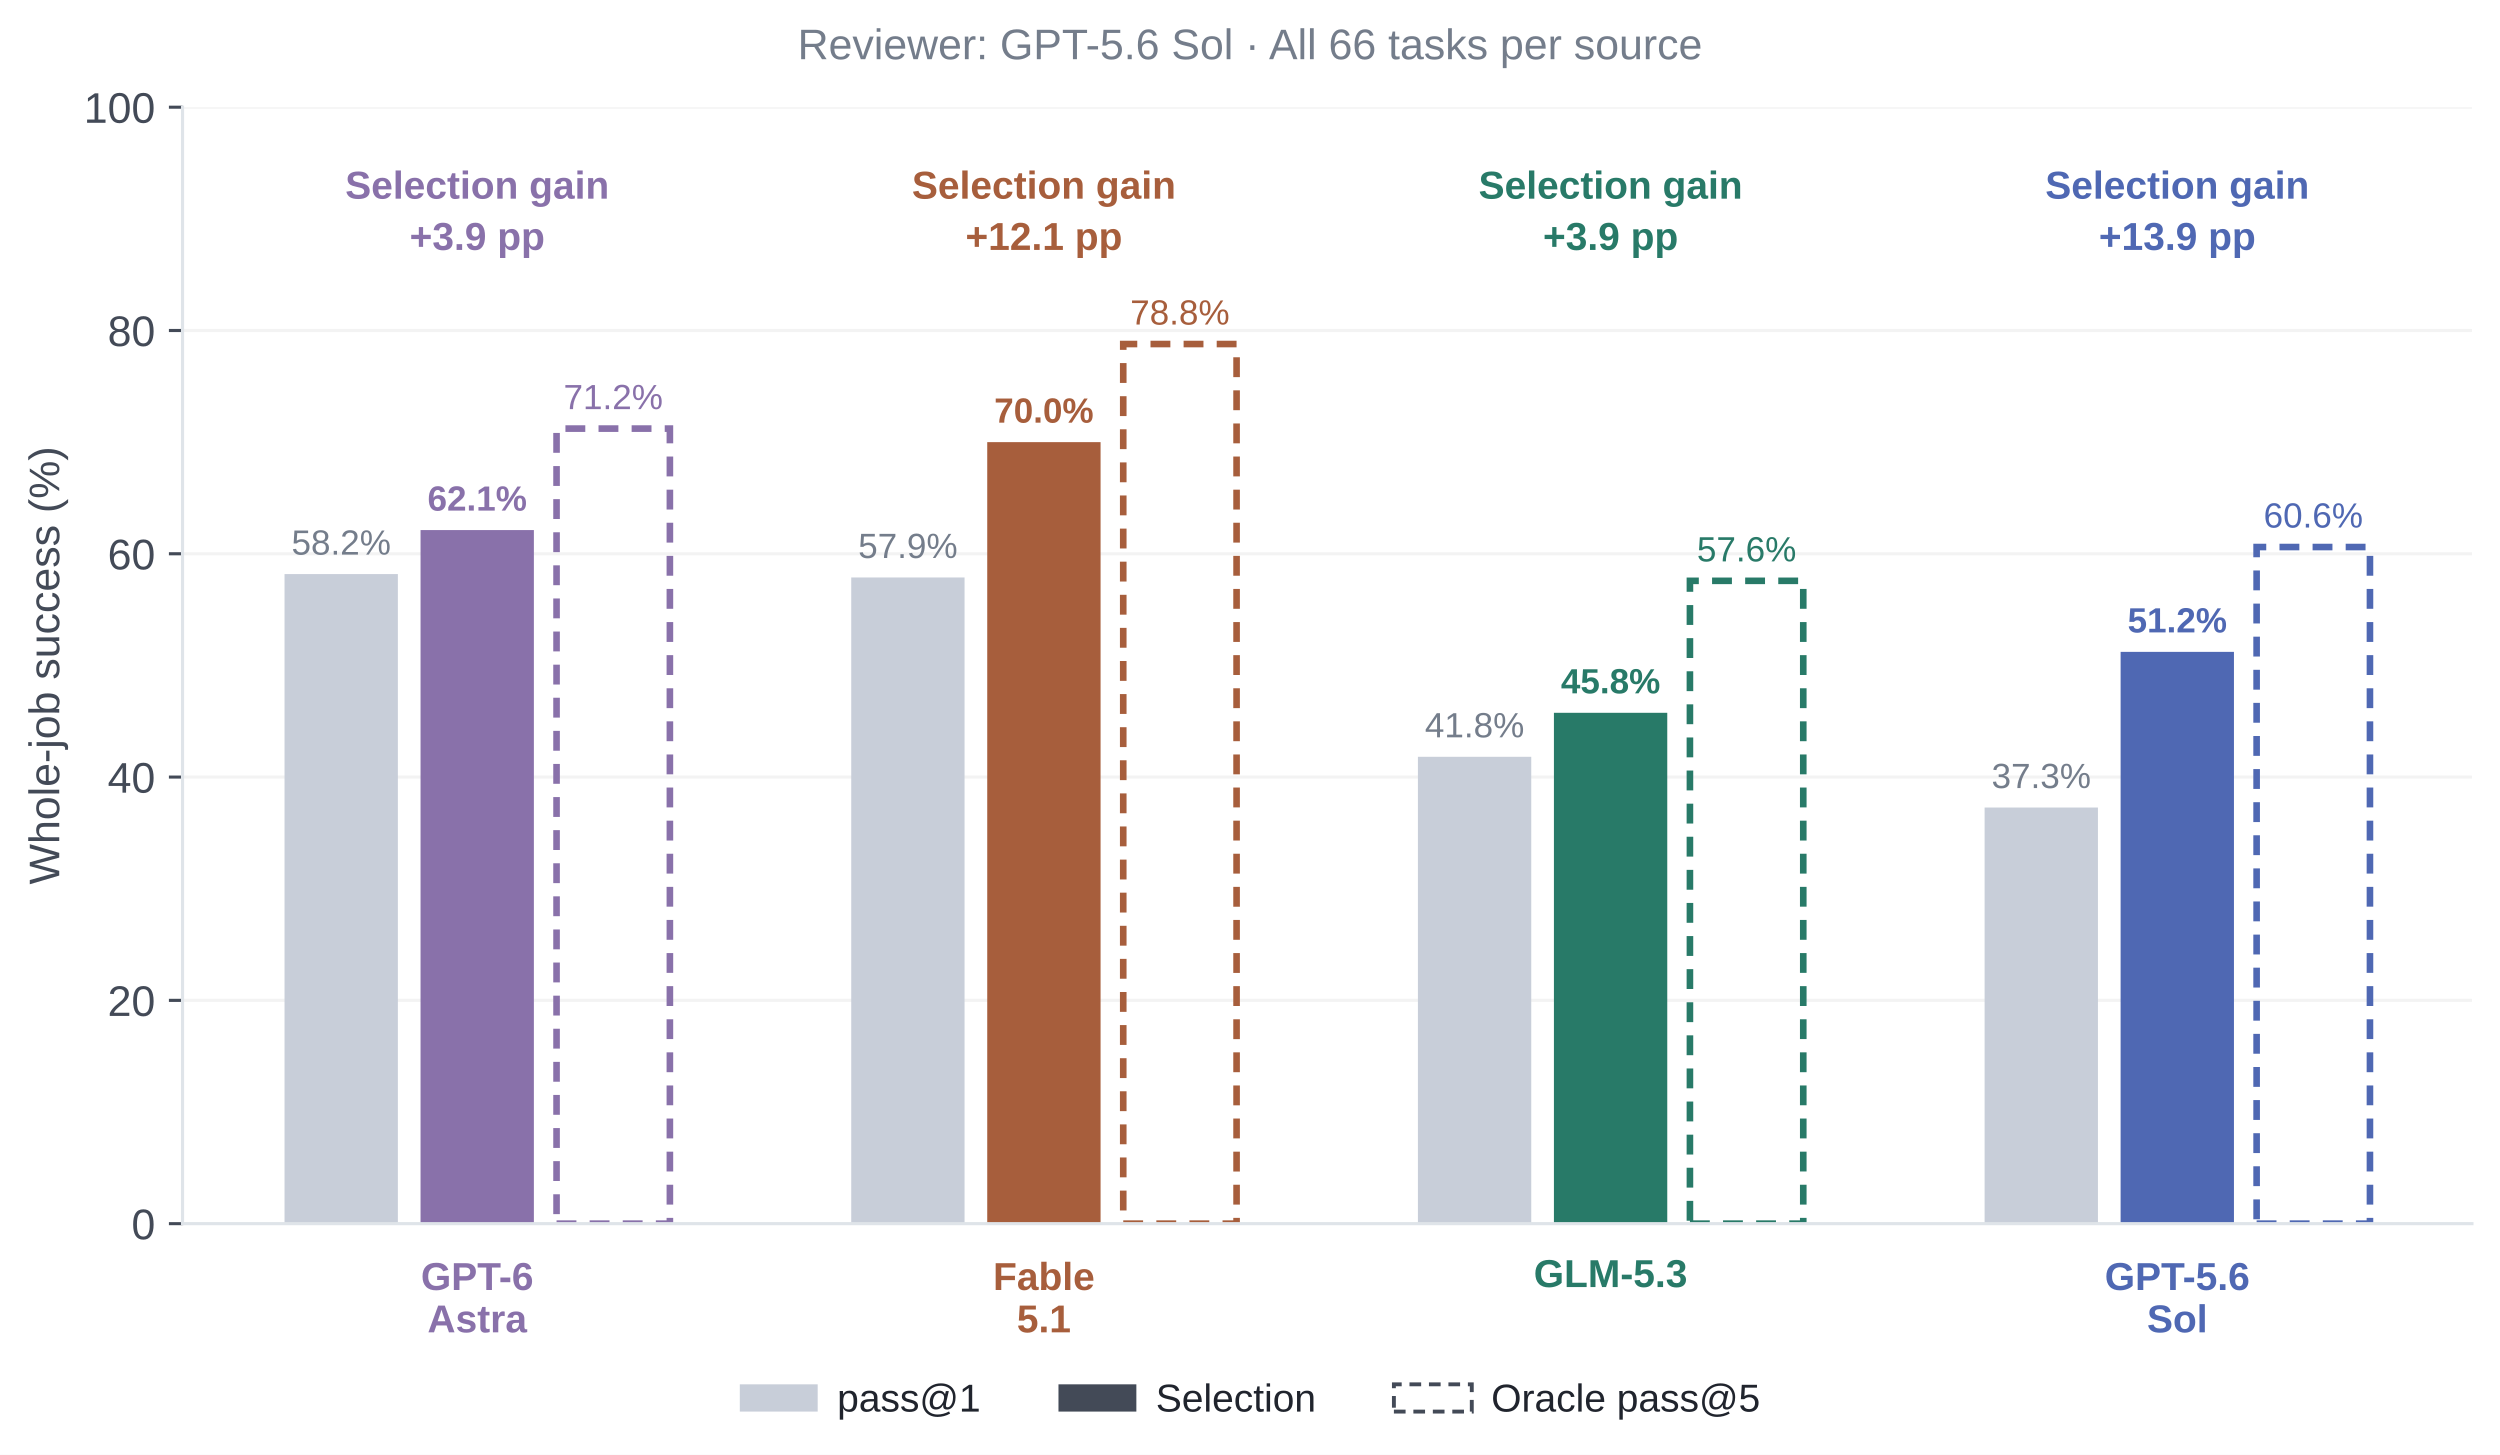
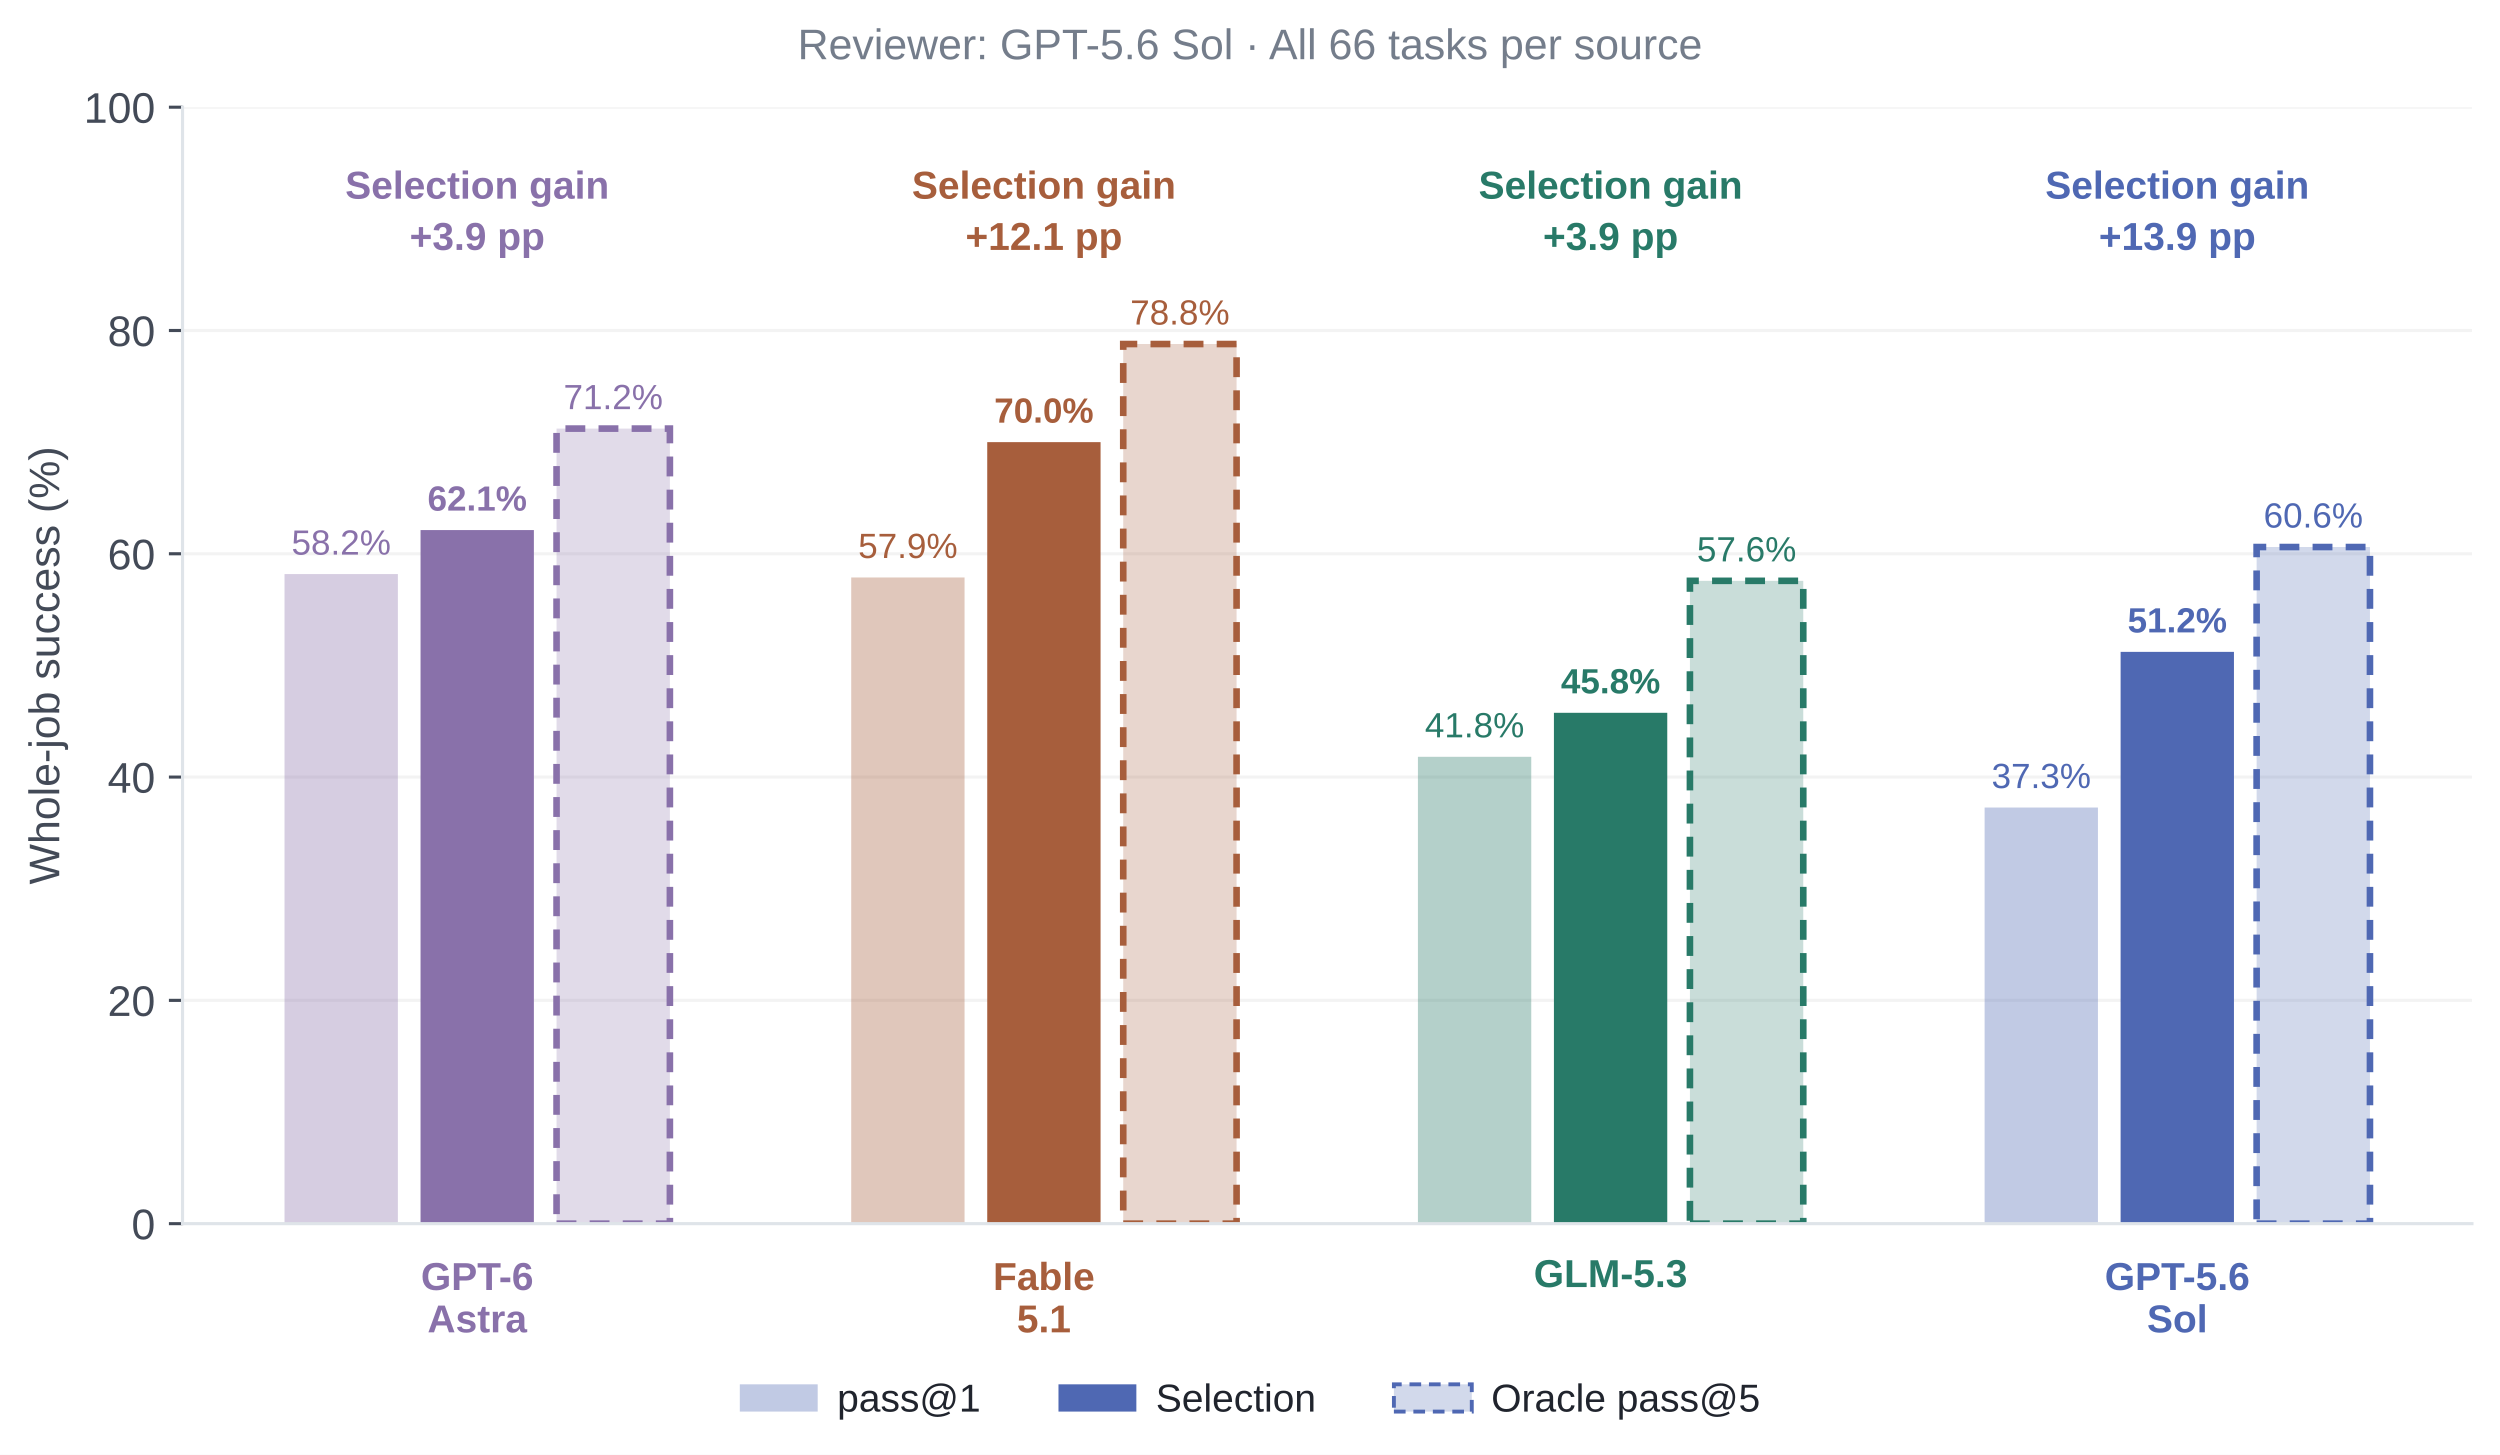
<svg xmlns="http://www.w3.org/2000/svg" xmlns:xlink="http://www.w3.org/1999/xlink" width="642pt" height="373.6pt" viewBox="0 0 642 373.6" version="1.1">
  <defs>
    <style type="text/css">*{stroke-linejoin: round; stroke-linecap: butt}</style>
  </defs>
  <g id="figure_1">
    <g id="patch_1">
      <path d="M 0 373.6  L 642 373.6  L 642 0  L 0 0  z " style="fill: #ffffff" />
    </g>
    <g id="axes_1">
      <g id="patch_2">
        <path d="M 46.875 314.236  L 634.8 314.236  L 634.8 27.528  L 46.875 27.528  z " style="fill: #ffffff" />
      </g>
      <g id="matplotlib.axis_1">
        <g id="xtick_1">
          <g id="line2d_1" />
          <g id="text_1">
            <text style="font-weight: 700; font-size: 10px; font-family: 'Arial', 'DejaVu Sans', sans-serif; fill: #8971aa" transform="translate(108.1004 331.2659)">GPT-6</text>
            <text style="font-weight: 700; font-size: 10px; font-family: 'Arial', 'DejaVu Sans', sans-serif; fill: #8971aa" transform="translate(109.7652 342.1497)">Astra</text>
          </g>
        </g>
        <g id="xtick_2">
          <g id="line2d_2" />
          <g id="text_2">
            <text style="font-weight: 700; font-size: 10px; font-family: 'Arial', 'DejaVu Sans', sans-serif; fill: #a75e3c" transform="translate(255.0162 331.2659)">Fable</text>
            <text style="font-weight: 700; font-size: 10px; font-family: 'Arial', 'DejaVu Sans', sans-serif; fill: #a75e3c" transform="translate(261.124 342.1497)">5.1</text>
          </g>
        </g>
        <g id="xtick_3">
          <g id="line2d_3" />
          <g id="text_3">
            <text style="font-weight: 700; font-size: 10px; font-family: 'Arial', 'DejaVu Sans', sans-serif; text-anchor: middle; fill: #287a68" x="413.6" y="330.516" transform="rotate(-0 413.6 330.5164)">GLM-5.3</text>
          </g>
        </g>
        <g id="xtick_4">
          <g id="line2d_4" />
          <g id="text_4">
            <text style="font-weight: 700; font-size: 10px; font-family: 'Arial', 'DejaVu Sans', sans-serif; fill: #4f68b3" transform="translate(540.5088 331.2659)">GPT-5.6</text>
            <text style="font-weight: 700; font-size: 10px; font-family: 'Arial', 'DejaVu Sans', sans-serif; fill: #4f68b3" transform="translate(551.3479 342.1497)">Sol</text>
          </g>
        </g>
      </g>
      <g id="matplotlib.axis_2">
        <g id="ytick_1">
          <g id="line2d_5">
            <path d="M 46.875 314.236  L 634.8 314.236  " clip-path="url(#pb95ade449a)" style="fill: none; stroke: #b0b0b0; stroke-opacity: 0.15; stroke-width: 0.8; stroke-linecap: square" />
          </g>
          <g id="line2d_6">
            <defs>
              <path id="md40062f3c9" d="M 0 0  L -3.5 0  " style="stroke: #434a57; stroke-width: 0.8" />
            </defs>
            <g>
              <use xlink:href="#md40062f3c9" x="46.875" y="314.236" style="fill: #434a57; stroke: #434a57; stroke-width: 0.8" />
            </g>
          </g>
          <g id="text_5">
            <text style="font-size: 11px; font-family: 'Arial', 'DejaVu Sans', sans-serif; text-anchor: end; fill: #434a57" x="39.875" y="318.24" transform="rotate(-0 39.87455 318.2403)">0</text>
          </g>
        </g>
        <g id="ytick_2">
          <g id="line2d_7">
            <path d="M 46.875 256.894  L 634.8 256.894  " clip-path="url(#pb95ade449a)" style="fill: none; stroke: #b0b0b0; stroke-opacity: 0.15; stroke-width: 0.8; stroke-linecap: square" />
          </g>
          <g id="line2d_8">
            <g>
              <use xlink:href="#md40062f3c9" x="46.875" y="256.894" style="fill: #434a57; stroke: #434a57; stroke-width: 0.8" />
            </g>
          </g>
          <g id="text_6">
            <text style="font-size: 11px; font-family: 'Arial', 'DejaVu Sans', sans-serif; text-anchor: end; fill: #434a57" x="39.875" y="260.899" transform="rotate(-0 39.87455 260.8986)">20</text>
          </g>
        </g>
        <g id="ytick_3">
          <g id="line2d_9">
            <path d="M 46.875 199.553  L 634.8 199.553  " clip-path="url(#pb95ade449a)" style="fill: none; stroke: #b0b0b0; stroke-opacity: 0.15; stroke-width: 0.8; stroke-linecap: square" />
          </g>
          <g id="line2d_10">
            <g>
              <use xlink:href="#md40062f3c9" x="46.875" y="199.553" style="fill: #434a57; stroke: #434a57; stroke-width: 0.8" />
            </g>
          </g>
          <g id="text_7">
            <text style="font-size: 11px; font-family: 'Arial', 'DejaVu Sans', sans-serif; text-anchor: end; fill: #434a57" x="39.875" y="203.557" transform="rotate(-0 39.87455 203.557)">40</text>
          </g>
        </g>
        <g id="ytick_4">
          <g id="line2d_11">
            <path d="M 46.875 142.211  L 634.8 142.211  " clip-path="url(#pb95ade449a)" style="fill: none; stroke: #b0b0b0; stroke-opacity: 0.15; stroke-width: 0.8; stroke-linecap: square" />
          </g>
          <g id="line2d_12">
            <g>
              <use xlink:href="#md40062f3c9" x="46.875" y="142.211" style="fill: #434a57; stroke: #434a57; stroke-width: 0.8" />
            </g>
          </g>
          <g id="text_8">
            <text style="font-size: 11px; font-family: 'Arial', 'DejaVu Sans', sans-serif; text-anchor: end; fill: #434a57" x="39.875" y="146.215" transform="rotate(-0 39.87455 146.2153)">60</text>
          </g>
        </g>
        <g id="ytick_5">
          <g id="line2d_13">
            <path d="M 46.875 84.87  L 634.8 84.87  " clip-path="url(#pb95ade449a)" style="fill: none; stroke: #b0b0b0; stroke-opacity: 0.15; stroke-width: 0.8; stroke-linecap: square" />
          </g>
          <g id="line2d_14">
            <g>
              <use xlink:href="#md40062f3c9" x="46.875" y="84.87" style="fill: #434a57; stroke: #434a57; stroke-width: 0.8" />
            </g>
          </g>
          <g id="text_9">
            <text style="font-size: 11px; font-family: 'Arial', 'DejaVu Sans', sans-serif; text-anchor: end; fill: #434a57" x="39.875" y="88.874" transform="rotate(-0 39.87455 88.87368)">80</text>
          </g>
        </g>
        <g id="ytick_6">
          <g id="line2d_15">
            <path d="M 46.875 27.528  L 634.8 27.528  " clip-path="url(#pb95ade449a)" style="fill: none; stroke: #b0b0b0; stroke-opacity: 0.15; stroke-width: 0.8; stroke-linecap: square" />
          </g>
          <g id="line2d_16">
            <g>
              <use xlink:href="#md40062f3c9" x="46.875" y="27.528" style="fill: #434a57; stroke: #434a57; stroke-width: 0.8" />
            </g>
          </g>
          <g id="text_10">
            <text style="font-size: 11px; font-family: 'Arial', 'DejaVu Sans', sans-serif; text-anchor: end; fill: #434a57" x="39.875" y="31.532" transform="rotate(-0 39.87455 31.53202)">100</text>
          </g>
        </g>
        <g id="text_11">
          <text style="font-size: 11px; font-family: 'Arial', 'DejaVu Sans', sans-serif; text-anchor: middle; fill: #434a57" x="15.208" y="170.882" transform="rotate(-90 15.2083 170.882)">Whole-job success (%)</text>
        </g>
      </g>
      <g id="patch_3">
-         <path d="M 73.069 314.236  L 102.174 314.236  L 102.174 147.424  L 73.069 147.424  z " clip-path="url(#pb95ade449a)" style="fill: #c8ced9" />
+         <path d="M 73.069 314.236  L 102.174 314.236  L 102.174 147.424  L 73.069 147.424  z " clip-path="url(#pb95ade449a)" style="fill: #8971aa; fill-opacity: 0.35" />
      </g>
      <g id="patch_4">
        <path d="M 107.995 314.236  L 137.101 314.236  L 137.101 136.129  L 107.995 136.129  z " clip-path="url(#pb95ade449a)" style="fill: #8971aa" />
      </g>
      <g id="patch_5">
-         <path d="M 142.922 314.236  L 172.027 314.236  L 172.027 110.065  L 142.922 110.065  L 142.922 314.236  z " clip-path="url(#pb95ade449a)" style="fill: none; stroke-dasharray: 5.1,3.4; stroke-dashoffset: 0; stroke: #8971aa; stroke-width: 1.7; stroke-linejoin: miter" />
+         <path d="M 142.922 314.236  L 172.027 314.236  L 172.027 110.065  L 142.922 110.065  z " clip-path="url(#pb95ade449a)" style="fill: #8971aa; fill-opacity: 0.25; stroke-dasharray: 5.1,3.4; stroke-dashoffset: 0; stroke: #8971aa; stroke-width: 1.7; stroke-linejoin: miter" />
      </g>
      <g id="patch_6">
-         <path d="M 218.595 314.236  L 247.7 314.236  L 247.7 148.293  L 218.595 148.293  z " clip-path="url(#pb95ade449a)" style="fill: #c8ced9" />
+         <path d="M 218.595 314.236  L 247.7 314.236  L 247.7 148.293  L 218.595 148.293  z " clip-path="url(#pb95ade449a)" style="fill: #a75e3c; fill-opacity: 0.35" />
      </g>
      <g id="patch_7">
        <path d="M 253.521 314.236  L 282.627 314.236  L 282.627 113.54  L 253.521 113.54  z " clip-path="url(#pb95ade449a)" style="fill: #a75e3c" />
      </g>
      <g id="patch_8">
-         <path d="M 288.448 314.236  L 317.553 314.236  L 317.553 88.345  L 288.448 88.345  L 288.448 314.236  z " clip-path="url(#pb95ade449a)" style="fill: none; stroke-dasharray: 5.1,3.4; stroke-dashoffset: 0; stroke: #a75e3c; stroke-width: 1.7; stroke-linejoin: miter" />
+         <path d="M 288.448 314.236  L 317.553 314.236  L 317.553 88.345  L 288.448 88.345  z " clip-path="url(#pb95ade449a)" style="fill: #a75e3c; fill-opacity: 0.25; stroke-dasharray: 5.1,3.4; stroke-dashoffset: 0; stroke: #a75e3c; stroke-width: 1.7; stroke-linejoin: miter" />
      </g>
      <g id="patch_9">
-         <path d="M 364.121 314.236  L 393.226 314.236  L 393.226 194.34  L 364.121 194.34  z " clip-path="url(#pb95ade449a)" style="fill: #c8ced9" />
+         <path d="M 364.121 314.236  L 393.226 314.236  L 393.226 194.34  L 364.121 194.34  z " clip-path="url(#pb95ade449a)" style="fill: #287a68; fill-opacity: 0.35" />
      </g>
      <g id="patch_10">
        <path d="M 399.047 314.236  L 428.153 314.236  L 428.153 183.045  L 399.047 183.045  z " clip-path="url(#pb95ade449a)" style="fill: #287a68" />
      </g>
      <g id="patch_11">
-         <path d="M 433.974 314.236  L 463.079 314.236  L 463.079 149.162  L 433.974 149.162  L 433.974 314.236  z " clip-path="url(#pb95ade449a)" style="fill: none; stroke-dasharray: 5.1,3.4; stroke-dashoffset: 0; stroke: #287a68; stroke-width: 1.7; stroke-linejoin: miter" />
+         <path d="M 433.974 314.236  L 463.079 314.236  L 463.079 149.162  L 433.974 149.162  z " clip-path="url(#pb95ade449a)" style="fill: #287a68; fill-opacity: 0.25; stroke-dasharray: 5.1,3.4; stroke-dashoffset: 0; stroke: #287a68; stroke-width: 1.7; stroke-linejoin: miter" />
      </g>
      <g id="patch_12">
-         <path d="M 509.647 314.236  L 538.752 314.236  L 538.752 207.372  L 509.647 207.372  z " clip-path="url(#pb95ade449a)" style="fill: #c8ced9" />
+         <path d="M 509.647 314.236  L 538.752 314.236  L 538.752 207.372  L 509.647 207.372  z " clip-path="url(#pb95ade449a)" style="fill: #4f68b3; fill-opacity: 0.35" />
      </g>
      <g id="patch_13">
        <path d="M 544.573 314.236  L 573.679 314.236  L 573.679 167.407  L 544.573 167.407  z " clip-path="url(#pb95ade449a)" style="fill: #4f68b3" />
      </g>
      <g id="patch_14">
-         <path d="M 579.5 314.236  L 608.605 314.236  L 608.605 140.474  L 579.5 140.474  L 579.5 314.236  z " clip-path="url(#pb95ade449a)" style="fill: none; stroke-dasharray: 5.1,3.4; stroke-dashoffset: 0; stroke: #4f68b3; stroke-width: 1.7; stroke-linejoin: miter" />
+         <path d="M 579.5 314.236  L 608.605 314.236  L 608.605 140.474  L 579.5 140.474  z " clip-path="url(#pb95ade449a)" style="fill: #4f68b3; fill-opacity: 0.25; stroke-dasharray: 5.1,3.4; stroke-dashoffset: 0; stroke: #4f68b3; stroke-width: 1.7; stroke-linejoin: miter" />
      </g>
      <g id="patch_15">
        <path d="M 46.875 314.236  L 46.875 27.528  " style="fill: none; stroke: #dfe4e9; stroke-width: 0.8; stroke-linejoin: miter; stroke-linecap: square" />
      </g>
      <g id="patch_16">
        <path d="M 46.875 314.236  L 634.8 314.236  " style="fill: none; stroke: #dfe4e9; stroke-width: 0.8; stroke-linejoin: miter; stroke-linecap: square" />
      </g>
      <g id="text_12">
-         <text style="font-size: 9px; font-family: 'Arial', 'DejaVu Sans', sans-serif; text-anchor: middle; fill: #747d8b" x="87.622" y="142.424" transform="rotate(-0 87.62183 142.4241)">58.2%</text>
+         <text style="font-size: 9px; font-family: 'Arial', 'DejaVu Sans', sans-serif; text-anchor: middle; fill: #8971aa" x="87.622" y="142.424" transform="rotate(-0 87.62183 142.4241)">58.2%</text>
      </g>
      <g id="text_13">
        <text style="font-weight: 700; font-size: 9px; font-family: 'Arial', 'DejaVu Sans', sans-serif; text-anchor: middle; fill: #8971aa" x="122.548" y="131.129" transform="rotate(-0 122.5481 131.1295)">62.1%</text>
      </g>
      <g id="text_14">
        <text style="font-size: 9px; font-family: 'Arial', 'DejaVu Sans', sans-serif; text-anchor: middle; fill: #8971aa" x="157.474" y="105.065" transform="rotate(-0 157.4743 105.0651)">71.2%</text>
      </g>
      <g id="text_15">
        <text style="font-weight: 700; font-size: 10px; font-family: 'Arial', 'DejaVu Sans', sans-serif; fill: #8971aa" transform="translate(88.65431 51.02012)">Selection gain</text>
        <text style="font-weight: 700; font-size: 10px; font-family: 'Arial', 'DejaVu Sans', sans-serif; fill: #8971aa" transform="translate(105.1809 64.17833)">+3.9 pp</text>
      </g>
      <g id="text_16">
-         <text style="font-size: 9px; font-family: 'Arial', 'DejaVu Sans', sans-serif; text-anchor: middle; fill: #747d8b" x="233.148" y="143.293" transform="rotate(-0 233.1478 143.2929)">57.9%</text>
+         <text style="font-size: 9px; font-family: 'Arial', 'DejaVu Sans', sans-serif; text-anchor: middle; fill: #a75e3c" x="233.148" y="143.293" transform="rotate(-0 233.1478 143.2929)">57.9%</text>
      </g>
      <g id="text_17">
        <text style="font-weight: 700; font-size: 9px; font-family: 'Arial', 'DejaVu Sans', sans-serif; text-anchor: middle; fill: #a75e3c" x="268.074" y="108.54" transform="rotate(-0 268.074 108.5404)">70.0%</text>
      </g>
      <g id="text_18">
        <text style="font-size: 9px; font-family: 'Arial', 'DejaVu Sans', sans-serif; text-anchor: middle; fill: #a75e3c" x="303" y="83.345" transform="rotate(-0 303.0003 83.34478)">78.8%</text>
      </g>
      <g id="text_19">
        <text style="font-weight: 700; font-size: 10px; font-family: 'Arial', 'DejaVu Sans', sans-serif; fill: #a75e3c" transform="translate(234.1803 51.02012)">Selection gain</text>
        <text style="font-weight: 700; font-size: 10px; font-family: 'Arial', 'DejaVu Sans', sans-serif; fill: #a75e3c" transform="translate(247.9264 64.17833)">+12.1 pp</text>
      </g>
      <g id="text_20">
-         <text style="font-size: 9px; font-family: 'Arial', 'DejaVu Sans', sans-serif; text-anchor: middle; fill: #747d8b" x="378.674" y="189.34" transform="rotate(-0 378.6738 189.34)">41.8%</text>
+         <text style="font-size: 9px; font-family: 'Arial', 'DejaVu Sans', sans-serif; text-anchor: middle; fill: #287a68" x="378.674" y="189.34" transform="rotate(-0 378.6738 189.34)">41.8%</text>
      </g>
      <g id="text_21">
        <text style="font-weight: 700; font-size: 9px; font-family: 'Arial', 'DejaVu Sans', sans-serif; text-anchor: middle; fill: #287a68" x="413.6" y="178.045" transform="rotate(-0 413.6 178.0454)">45.8%</text>
      </g>
      <g id="text_22">
        <text style="font-size: 9px; font-family: 'Arial', 'DejaVu Sans', sans-serif; text-anchor: middle; fill: #287a68" x="448.526" y="144.162" transform="rotate(-0 448.5263 144.1617)">57.6%</text>
      </g>
      <g id="text_23">
        <text style="font-weight: 700; font-size: 10px; font-family: 'Arial', 'DejaVu Sans', sans-serif; fill: #287a68" transform="translate(379.7063 51.02012)">Selection gain</text>
        <text style="font-weight: 700; font-size: 10px; font-family: 'Arial', 'DejaVu Sans', sans-serif; fill: #287a68" transform="translate(396.2328 64.17833)">+3.9 pp</text>
      </g>
      <g id="text_24">
-         <text style="font-size: 9px; font-family: 'Arial', 'DejaVu Sans', sans-serif; text-anchor: middle; fill: #747d8b" x="524.2" y="202.372" transform="rotate(-0 524.1998 202.3722)">37.3%</text>
+         <text style="font-size: 9px; font-family: 'Arial', 'DejaVu Sans', sans-serif; text-anchor: middle; fill: #4f68b3" x="524.2" y="202.372" transform="rotate(-0 524.1998 202.3722)">37.3%</text>
      </g>
      <g id="text_25">
        <text style="font-weight: 700; font-size: 9px; font-family: 'Arial', 'DejaVu Sans', sans-serif; text-anchor: middle; fill: #4f68b3" x="559.126" y="162.407" transform="rotate(-0 559.126 162.4068)">51.2%</text>
      </g>
      <g id="text_26">
        <text style="font-size: 9px; font-family: 'Arial', 'DejaVu Sans', sans-serif; text-anchor: middle; fill: #4f68b3" x="594.052" y="135.474" transform="rotate(-0 594.0522 135.4736)">60.6%</text>
      </g>
      <g id="text_27">
        <text style="font-weight: 700; font-size: 10px; font-family: 'Arial', 'DejaVu Sans', sans-serif; fill: #4f68b3" transform="translate(525.2323 51.02012)">Selection gain</text>
        <text style="font-weight: 700; font-size: 10px; font-family: 'Arial', 'DejaVu Sans', sans-serif; fill: #4f68b3" transform="translate(538.9784 64.17833)">+13.9 pp</text>
      </g>
    </g>
    <g id="text_28">
      <text style="font-size: 11px; font-family: 'Arial', 'DejaVu Sans', sans-serif; text-anchor: middle; fill: #747d8b" x="321" y="15.208" transform="rotate(-0 320.9998 15.2083)">Reviewer: GPT-5.6 Sol  ·  All 66 tasks per source</text>
    </g>
    <g id="legend_1">
      <g id="patch_17">
-         <path d="M 189.983 362.495  L 209.983 362.495  L 209.983 355.495  L 189.983 355.495  z " style="fill: #c8ced9" />
+         <path d="M 189.983 362.495  L 209.983 362.495  L 209.983 355.495  L 189.983 355.495  z " style="fill: #4f68b3; fill-opacity: 0.35" />
      </g>
      <g id="text_29">
        <text style="font-size: 10px; font-family: 'Arial', 'DejaVu Sans', sans-serif; text-anchor: start; fill: #20242d" x="214.983" y="362.495" transform="rotate(-0 214.9826 362.4951)">pass@1</text>
      </g>
      <g id="patch_18">
-         <path d="M 271.817 362.495  L 291.817 362.495  L 291.817 355.495  L 271.817 355.495  z " style="fill: #434a57" />
+         <path d="M 271.817 362.495  L 291.817 362.495  L 291.817 355.495  L 271.817 355.495  z " style="fill: #4f68b3" />
      </g>
      <g id="text_30">
        <text style="font-size: 10px; font-family: 'Arial', 'DejaVu Sans', sans-serif; text-anchor: start; fill: #20242d" x="296.817" y="362.495" transform="rotate(-0 296.8169 362.4951)">Selection</text>
      </g>
      <g id="patch_19">
-         <path d="M 357.953 362.495  L 377.953 362.495  L 377.953 355.495  L 357.953 355.495  L 357.953 362.495  z " style="fill: none; stroke-dasharray: 3,2; stroke-dashoffset: 0; stroke: #434a57; stroke-linejoin: miter" />
+         <path d="M 357.953 362.495  L 377.953 362.495  L 377.953 355.495  L 357.953 355.495  z " style="fill: #4f68b3; fill-opacity: 0.25; stroke-dasharray: 3,2; stroke-dashoffset: 0; stroke: #4f68b3; stroke-linejoin: miter" />
      </g>
      <g id="text_31">
        <text style="font-size: 10px; font-family: 'Arial', 'DejaVu Sans', sans-serif; text-anchor: start; fill: #20242d" x="382.953" y="362.495" transform="rotate(-0 382.9529 362.4951)">Oracle pass@5</text>
      </g>
    </g>
  </g>
  <defs>
    <clipPath id="pb95ade449a">
      <rect x="46.875" y="27.528" width="587.925" height="286.708" />
    </clipPath>
  </defs>
</svg>
